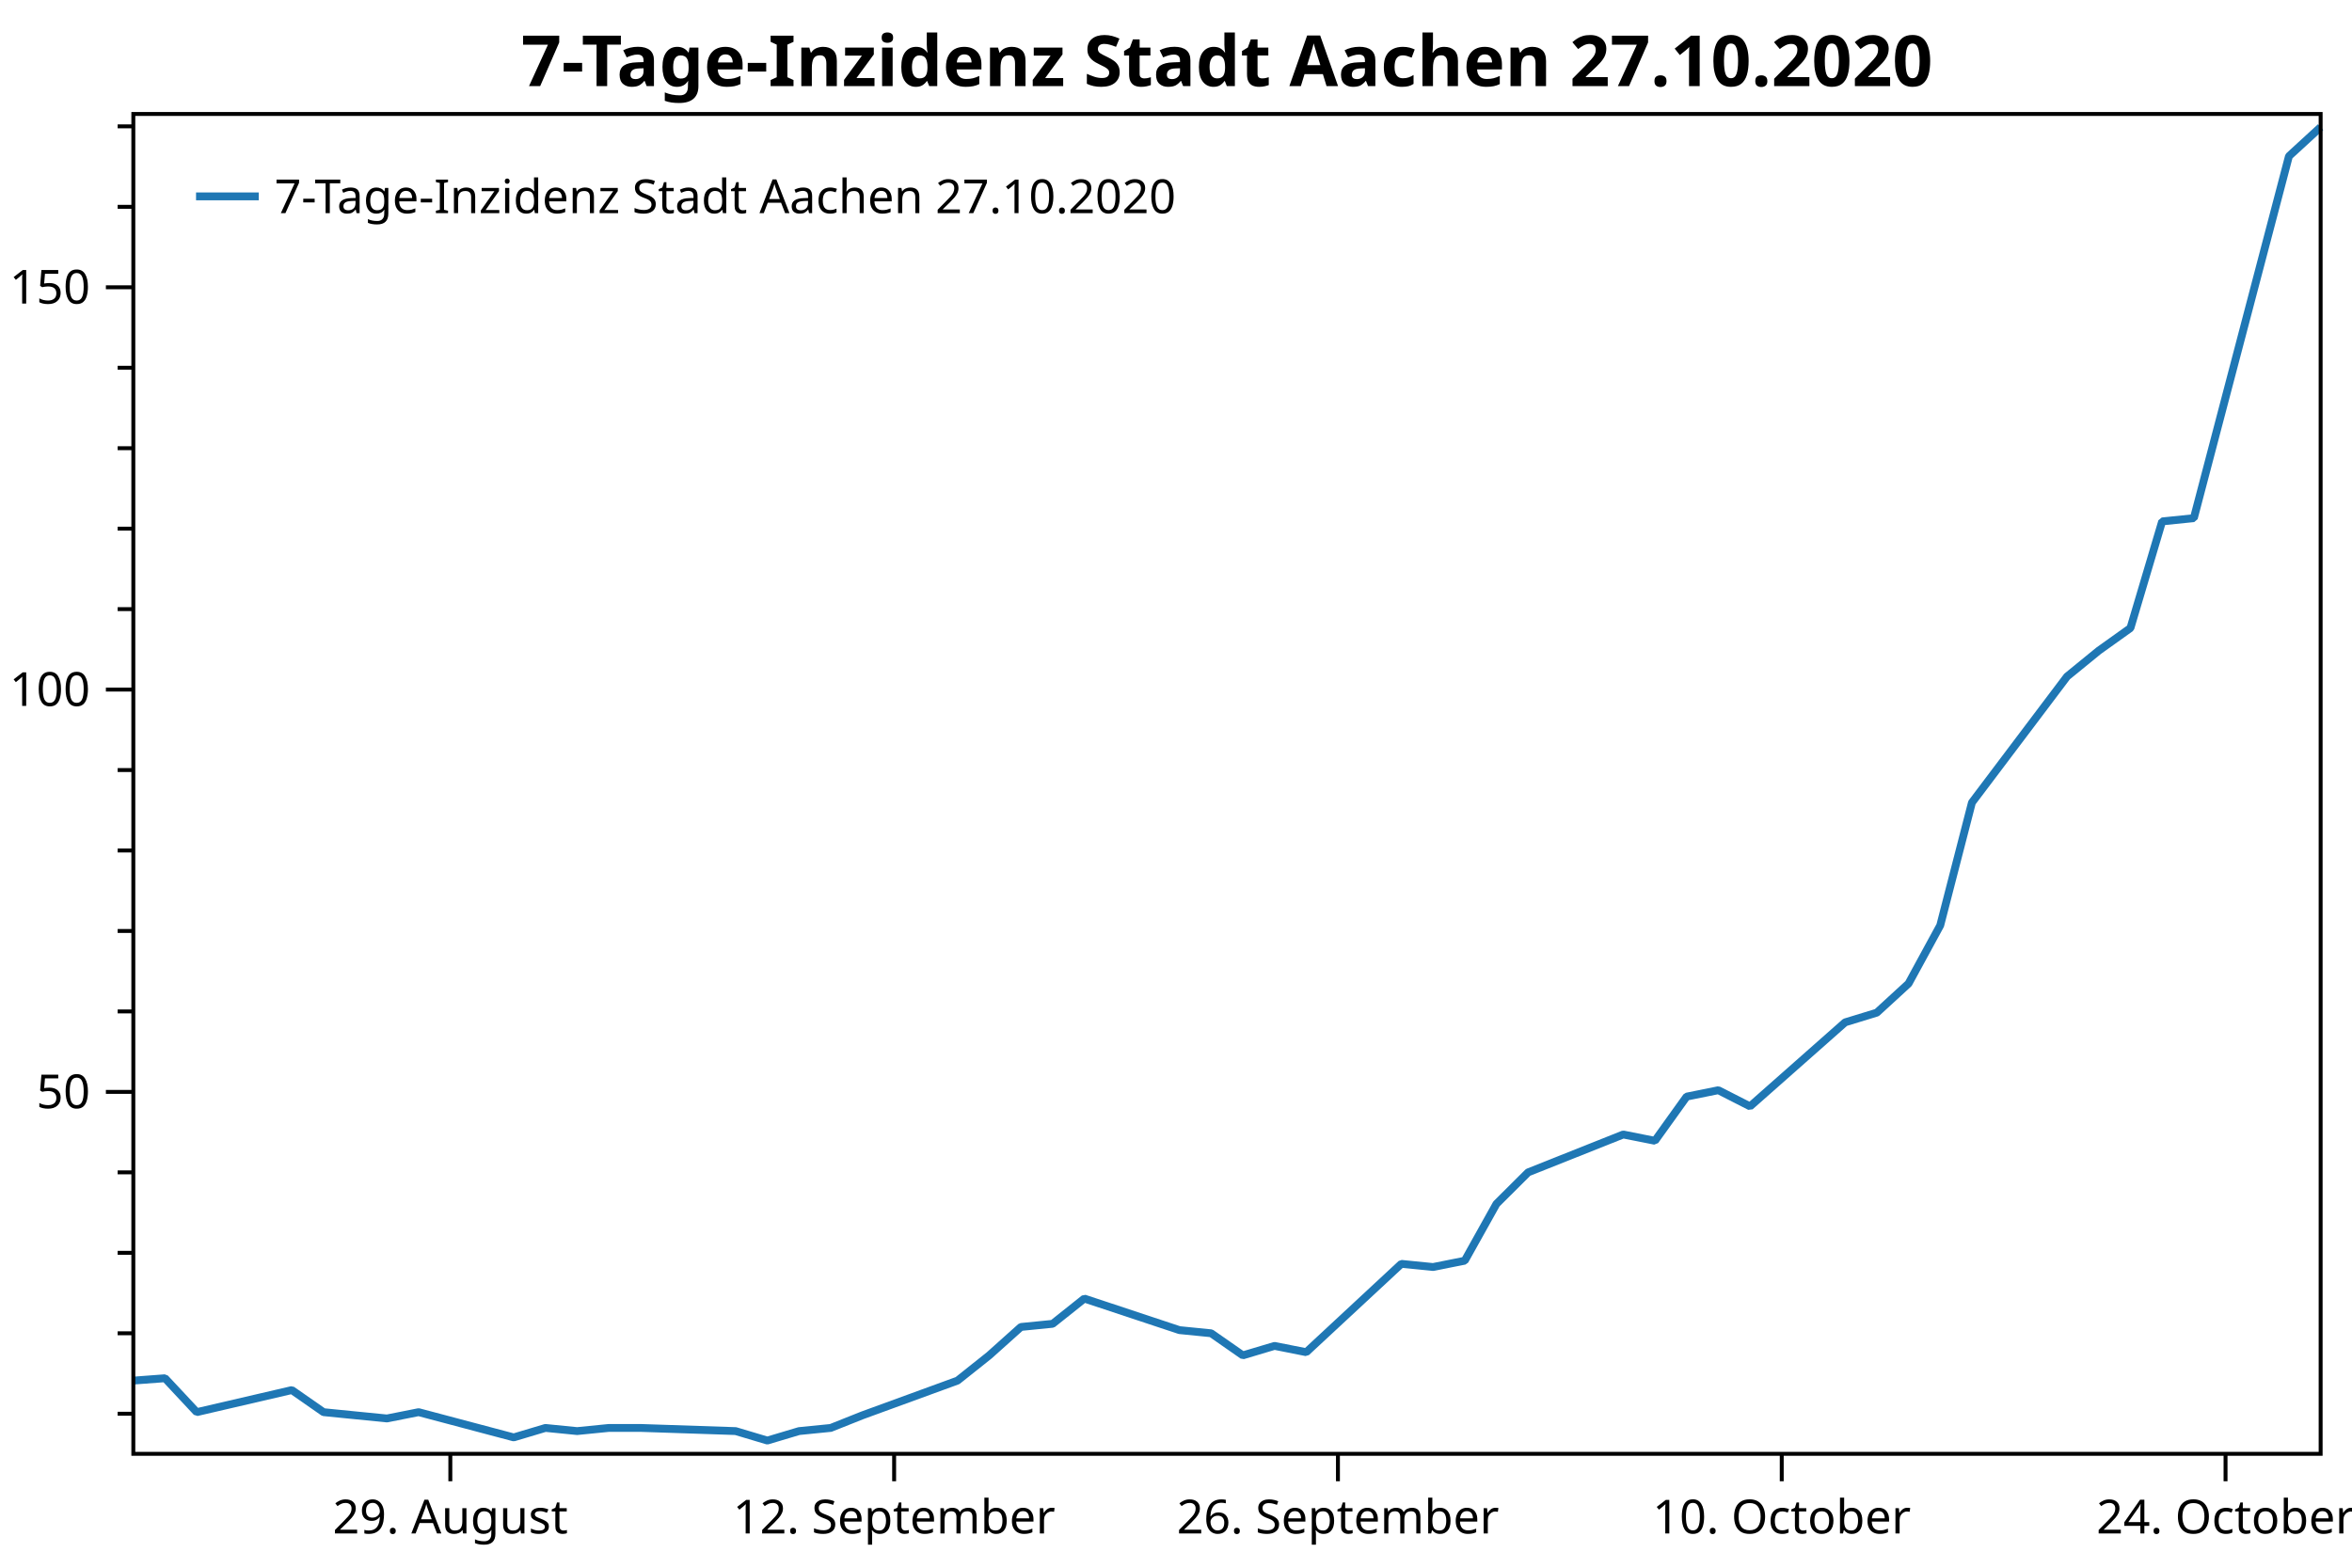
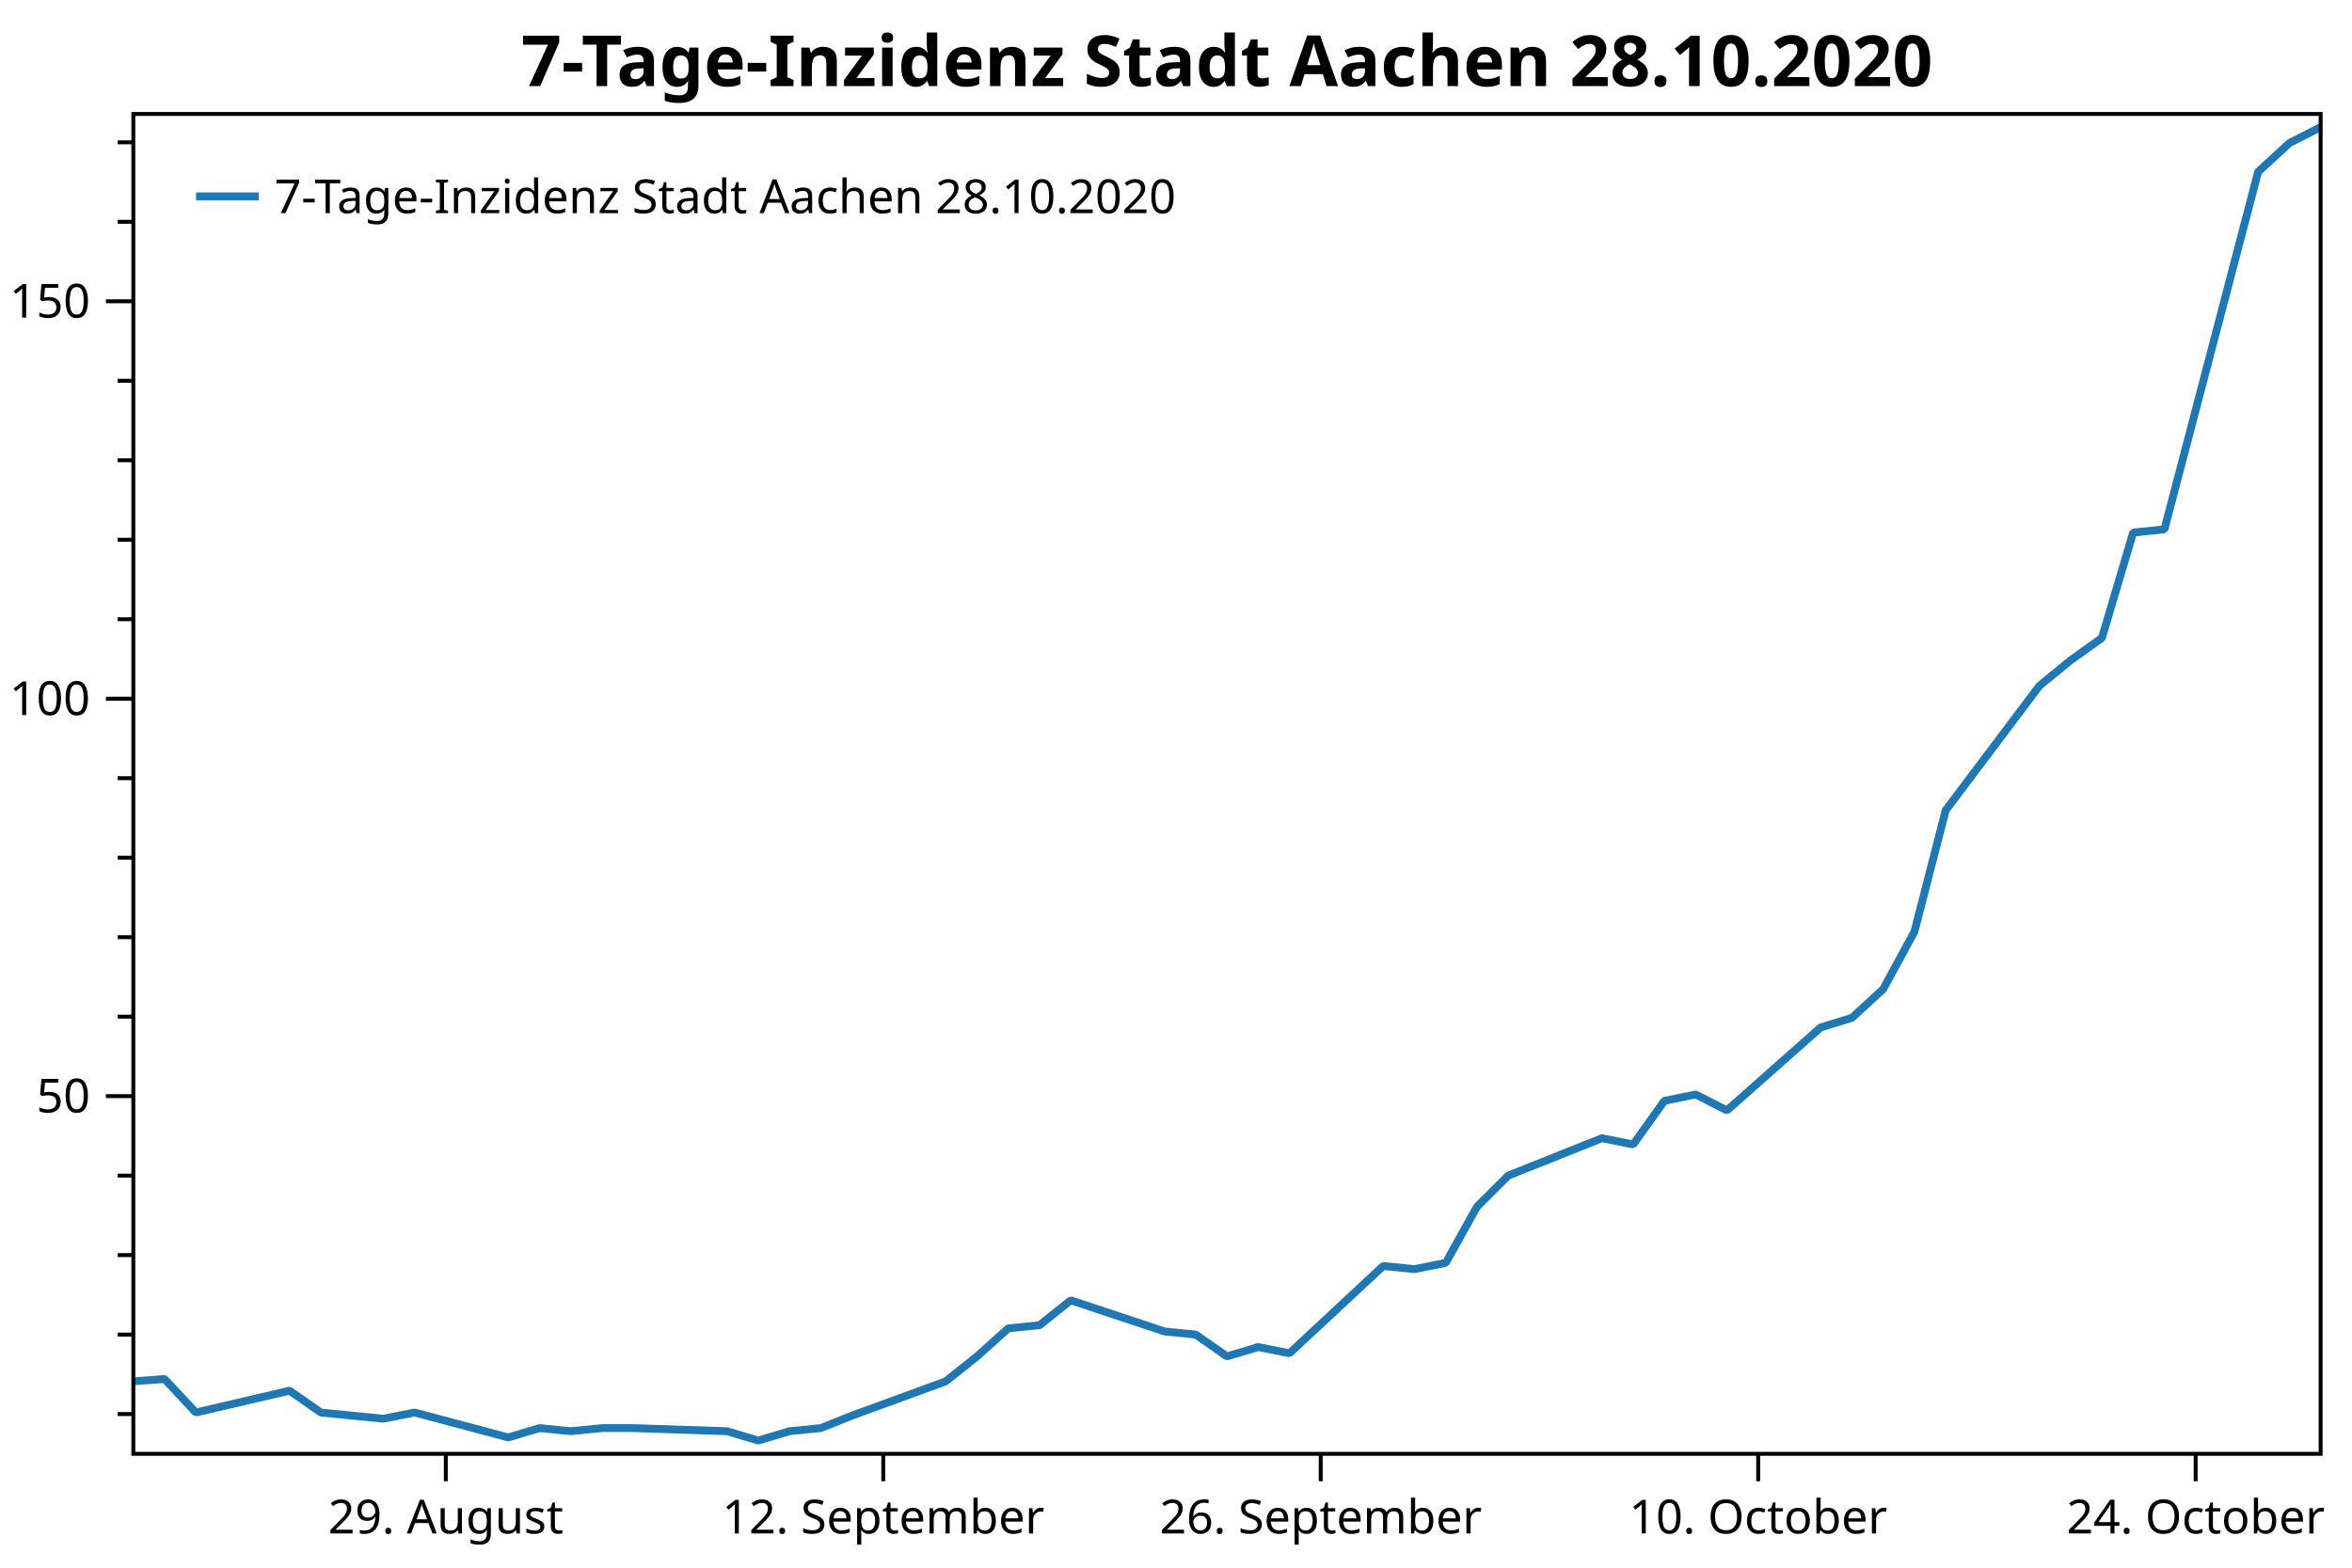
<svg xmlns="http://www.w3.org/2000/svg" width="600" height="400" version="1.1">
  <rect x="0" y="0" width="600" height="400" style="fill:rgb(255,255,255);stroke:none;" />
-   <polyline points="34.012,360.719 30.012,360.719" style="fill:none;stroke:black;stroke-width:1" />
-   <polyline points="34.012,340.189 30.012,340.189" style="fill:none;stroke:black;stroke-width:1" />
-   <polyline points="34.012,319.659 30.012,319.659" style="fill:none;stroke:black;stroke-width:1" />
-   <polyline points="34.012,299.129 30.012,299.129" style="fill:none;stroke:black;stroke-width:1" />
-   <polyline points="34.012,258.069 30.012,258.069" style="fill:none;stroke:black;stroke-width:1" />
-   <polyline points="34.012,237.539 30.012,237.539" style="fill:none;stroke:black;stroke-width:1" />
-   <polyline points="34.012,217.009 30.012,217.009" style="fill:none;stroke:black;stroke-width:1" />
-   <polyline points="34.012,196.479 30.012,196.479" style="fill:none;stroke:black;stroke-width:1" />
-   <polyline points="34.012,155.419 30.012,155.419" style="fill:none;stroke:black;stroke-width:1" />
-   <polyline points="34.012,134.889 30.012,134.889" style="fill:none;stroke:black;stroke-width:1" />
-   <polyline points="34.012,114.359 30.012,114.359" style="fill:none;stroke:black;stroke-width:1" />
-   <polyline points="34.012,93.829 30.012,93.829" style="fill:none;stroke:black;stroke-width:1" />
-   <polyline points="34.012,52.77 30.012,52.77" style="fill:none;stroke:black;stroke-width:1" />
-   <polyline points="34.012,32.239 30.012,32.239" style="fill:none;stroke:black;stroke-width:1" />
-   <text dominant-baseline="middle" text-anchor="end" transform="translate(23.012,278.599)" font-family="Segoe UI" font-size="12" font-weight="400" fill="black">50</text>
-   <text dominant-baseline="middle" text-anchor="end" transform="translate(23.012,175.9492)" font-family="Segoe UI" font-size="12" font-weight="400" fill="black">100</text>
-   <text dominant-baseline="middle" text-anchor="end" transform="translate(23.012,73.2994)" font-family="Segoe UI" font-size="12" font-weight="400" fill="black">150</text>
-   <polyline points="34.012,278.599 27.012,278.599" style="fill:none;stroke:black;stroke-width:1" />
-   <polyline points="34.012,175.949 27.012,175.949" style="fill:none;stroke:black;stroke-width:1" />
-   <polyline points="34.012,73.299 27.012,73.299" style="fill:none;stroke:black;stroke-width:1" />
-   <text dominant-baseline="hanging" text-anchor="middle" transform="translate(114.8798,381.947)" font-family="Segoe UI" font-size="12" font-weight="400" fill="black">29. August</text>
-   <text dominant-baseline="hanging" text-anchor="middle" transform="translate(228.0948,381.947)" font-family="Segoe UI" font-size="12" font-weight="400" fill="black">12. September</text>
-   <text dominant-baseline="hanging" text-anchor="middle" transform="translate(341.3097,381.947)" font-family="Segoe UI" font-size="12" font-weight="400" fill="black">26. September</text>
-   <text dominant-baseline="hanging" text-anchor="middle" transform="translate(454.5247,381.947)" font-family="Segoe UI" font-size="12" font-weight="400" fill="black">10. October</text>
-   <text dominant-baseline="hanging" text-anchor="middle" transform="translate(567.7397,381.947)" font-family="Segoe UI" font-size="12" font-weight="400" fill="black">24. October</text>
-   <polyline points="114.88,370.947 114.88,377.947" style="fill:none;stroke:black;stroke-width:1" />
-   <polyline points="228.095,370.947 228.095,377.947" style="fill:none;stroke:black;stroke-width:1" />
-   <polyline points="341.31,370.947 341.31,377.947" style="fill:none;stroke:black;stroke-width:1" />
-   <polyline points="454.525,370.947 454.525,377.947" style="fill:none;stroke:black;stroke-width:1" />
-   <polyline points="567.74,370.947 567.74,377.947" style="fill:none;stroke:black;stroke-width:1" />
-   <polyline points="34.012,352.265 42.099,351.661 50.186,360.316 74.446,354.681 82.533,360.316 90.62,361.121 98.706,361.926 106.793,360.316 131.053,366.757 139.14,364.342 147.227,365.147 155.314,364.342 163.4,364.342 187.661,365.147 195.748,367.562 203.834,365.147 211.921,364.342 220.008,361.121 244.268,352.265 252.355,345.825 260.442,338.579 268.529,337.774 276.615,331.333 300.876,339.384 308.963,340.189 317.049,345.825 325.136,343.409 333.223,345.019 357.483,322.477 365.57,323.282 373.657,321.672 381.744,307.18 389.83,299.129 414.091,289.468 422.178,291.078 430.264,279.807 438.351,278.17 446.438,282.293 470.698,260.853 478.785,258.379 486.872,250.958 494.959,236.114 503.045,204.778 527.306,172.618 535.393,166.021 543.479,160.248 551.566,133.036 559.653,132.211 583.913,39.852 592,32.431" style="fill:none;stroke:rgb(31,119,180);stroke-width:2;stroke-linejoin:bevel" />
-   <text dominant-baseline="hanging" text-anchor="middle" transform="translate(313.006,8)" font-family="Segoe UI" font-size="18" font-weight="700" fill="black">7-Tage-Inzidenz Stadt Aachen 27.10.2020</text>
+   <polyline points="34.012,360.802 30.012,360.802" style="fill:none;stroke:black;stroke-width:1" />
+   <polyline points="34.012,340.522 30.012,340.522" style="fill:none;stroke:black;stroke-width:1" />
+   <polyline points="34.012,320.241 30.012,320.241" style="fill:none;stroke:black;stroke-width:1" />
+   <polyline points="34.012,299.961 30.012,299.961" style="fill:none;stroke:black;stroke-width:1" />
+   <polyline points="34.012,259.4 30.012,259.4" style="fill:none;stroke:black;stroke-width:1" />
+   <polyline points="34.012,239.119 30.012,239.119" style="fill:none;stroke:black;stroke-width:1" />
+   <polyline points="34.012,218.839 30.012,218.839" style="fill:none;stroke:black;stroke-width:1" />
+   <polyline points="34.012,198.558 30.012,198.558" style="fill:none;stroke:black;stroke-width:1" />
+   <polyline points="34.012,157.998 30.012,157.998" style="fill:none;stroke:black;stroke-width:1" />
+   <polyline points="34.012,137.717 30.012,137.717" style="fill:none;stroke:black;stroke-width:1" />
+   <polyline points="34.012,117.437 30.012,117.437" style="fill:none;stroke:black;stroke-width:1" />
+   <polyline points="34.012,97.156 30.012,97.156" style="fill:none;stroke:black;stroke-width:1" />
+   <polyline points="34.012,56.595 30.012,56.595" style="fill:none;stroke:black;stroke-width:1" />
+   <polyline points="34.012,36.315 30.012,36.315" style="fill:none;stroke:black;stroke-width:1" />
+   <text dominant-baseline="middle" text-anchor="end" transform="translate(23.012,279.6802)" font-family="Segoe UI" font-size="12" font-weight="400" fill="black">50</text>
+   <text dominant-baseline="middle" text-anchor="end" transform="translate(23.012,178.278)" font-family="Segoe UI" font-size="12" font-weight="400" fill="black">100</text>
+   <text dominant-baseline="middle" text-anchor="end" transform="translate(23.012,76.8758)" font-family="Segoe UI" font-size="12" font-weight="400" fill="black">150</text>
+   <polyline points="34.012,279.68 27.012,279.68" style="fill:none;stroke:black;stroke-width:1" />
+   <polyline points="34.012,178.278 27.012,178.278" style="fill:none;stroke:black;stroke-width:1" />
+   <polyline points="34.012,76.876 27.012,76.876" style="fill:none;stroke:black;stroke-width:1" />
+   <text dominant-baseline="hanging" text-anchor="middle" transform="translate(113.7246,381.947)" font-family="Segoe UI" font-size="12" font-weight="400" fill="black">29. August</text>
+   <text dominant-baseline="hanging" text-anchor="middle" transform="translate(225.3222,381.947)" font-family="Segoe UI" font-size="12" font-weight="400" fill="black">12. September</text>
+   <text dominant-baseline="hanging" text-anchor="middle" transform="translate(336.9198,381.947)" font-family="Segoe UI" font-size="12" font-weight="400" fill="black">26. September</text>
+   <text dominant-baseline="hanging" text-anchor="middle" transform="translate(448.5174,381.947)" font-family="Segoe UI" font-size="12" font-weight="400" fill="black">10. October</text>
+   <text dominant-baseline="hanging" text-anchor="middle" transform="translate(560.115,381.947)" font-family="Segoe UI" font-size="12" font-weight="400" fill="black">24. October</text>
+   <polyline points="113.725,370.947 113.725,377.947" style="fill:none;stroke:black;stroke-width:1" />
+   <polyline points="225.322,370.947 225.322,377.947" style="fill:none;stroke:black;stroke-width:1" />
+   <polyline points="336.92,370.947 336.92,377.947" style="fill:none;stroke:black;stroke-width:1" />
+   <polyline points="448.517,370.947 448.517,377.947" style="fill:none;stroke:black;stroke-width:1" />
+   <polyline points="560.115,370.947 560.115,377.947" style="fill:none;stroke:black;stroke-width:1" />
+   <polyline points="34.012,352.451 41.983,351.855 49.955,360.404 73.868,354.837 81.84,360.404 89.811,361.2 97.782,361.995 105.753,360.404 129.667,366.767 137.638,364.381 145.61,365.176 153.581,364.381 161.552,364.381 185.466,365.176 193.437,367.562 201.408,365.176 209.38,364.381 217.351,361.2 241.265,352.451 249.236,346.089 257.207,338.931 265.178,338.136 273.15,331.773 297.063,339.726 305.035,340.522 313.006,346.089 320.977,343.703 328.949,345.293 352.862,323.025 360.834,323.82 368.805,322.229 376.776,307.914 384.747,299.961 408.661,290.417 416.632,292.008 424.604,280.873 432.575,279.257 440.546,283.33 464.46,262.15 472.431,259.706 480.402,252.375 488.374,237.712 496.345,206.757 520.259,174.987 528.23,168.47 536.201,162.768 544.173,135.886 552.144,135.071 576.058,43.835 584.029,36.504 592,32.431" style="fill:none;stroke:rgb(31,119,180);stroke-width:2;stroke-linejoin:bevel" />
+   <text dominant-baseline="hanging" text-anchor="middle" transform="translate(313.006,8)" font-family="Segoe UI" font-size="18" font-weight="700" fill="black">7-Tage-Inzidenz Stadt Aachen 28.10.2020</text>
  <polygon points="34.012,29.079 592,29.079 592,370.947 34.012,370.947" style="fill:none;stroke:black;stroke-width:1" />
  <polygon points="42.012,37.08 247.014,37.08 247.014,63.133 42.012,63.133" style="fill:none;stroke:none;" />
-   <text dominant-baseline="hanging" text-anchor="start" transform="translate(70.012,45.0795)" font-family="Segoe UI" font-size="12" font-weight="400" fill="black">7-Tage-Inzidenz Stadt Aachen 27.10.2020</text>
+   <text dominant-baseline="hanging" text-anchor="start" transform="translate(70.012,45.0795)" font-family="Segoe UI" font-size="12" font-weight="400" fill="black">7-Tage-Inzidenz Stadt Aachen 28.10.2020</text>
  <polyline points="50.012,50.106 66.012,50.106" style="fill:none;stroke:rgb(31,119,180);stroke-width:2" />
</svg>
